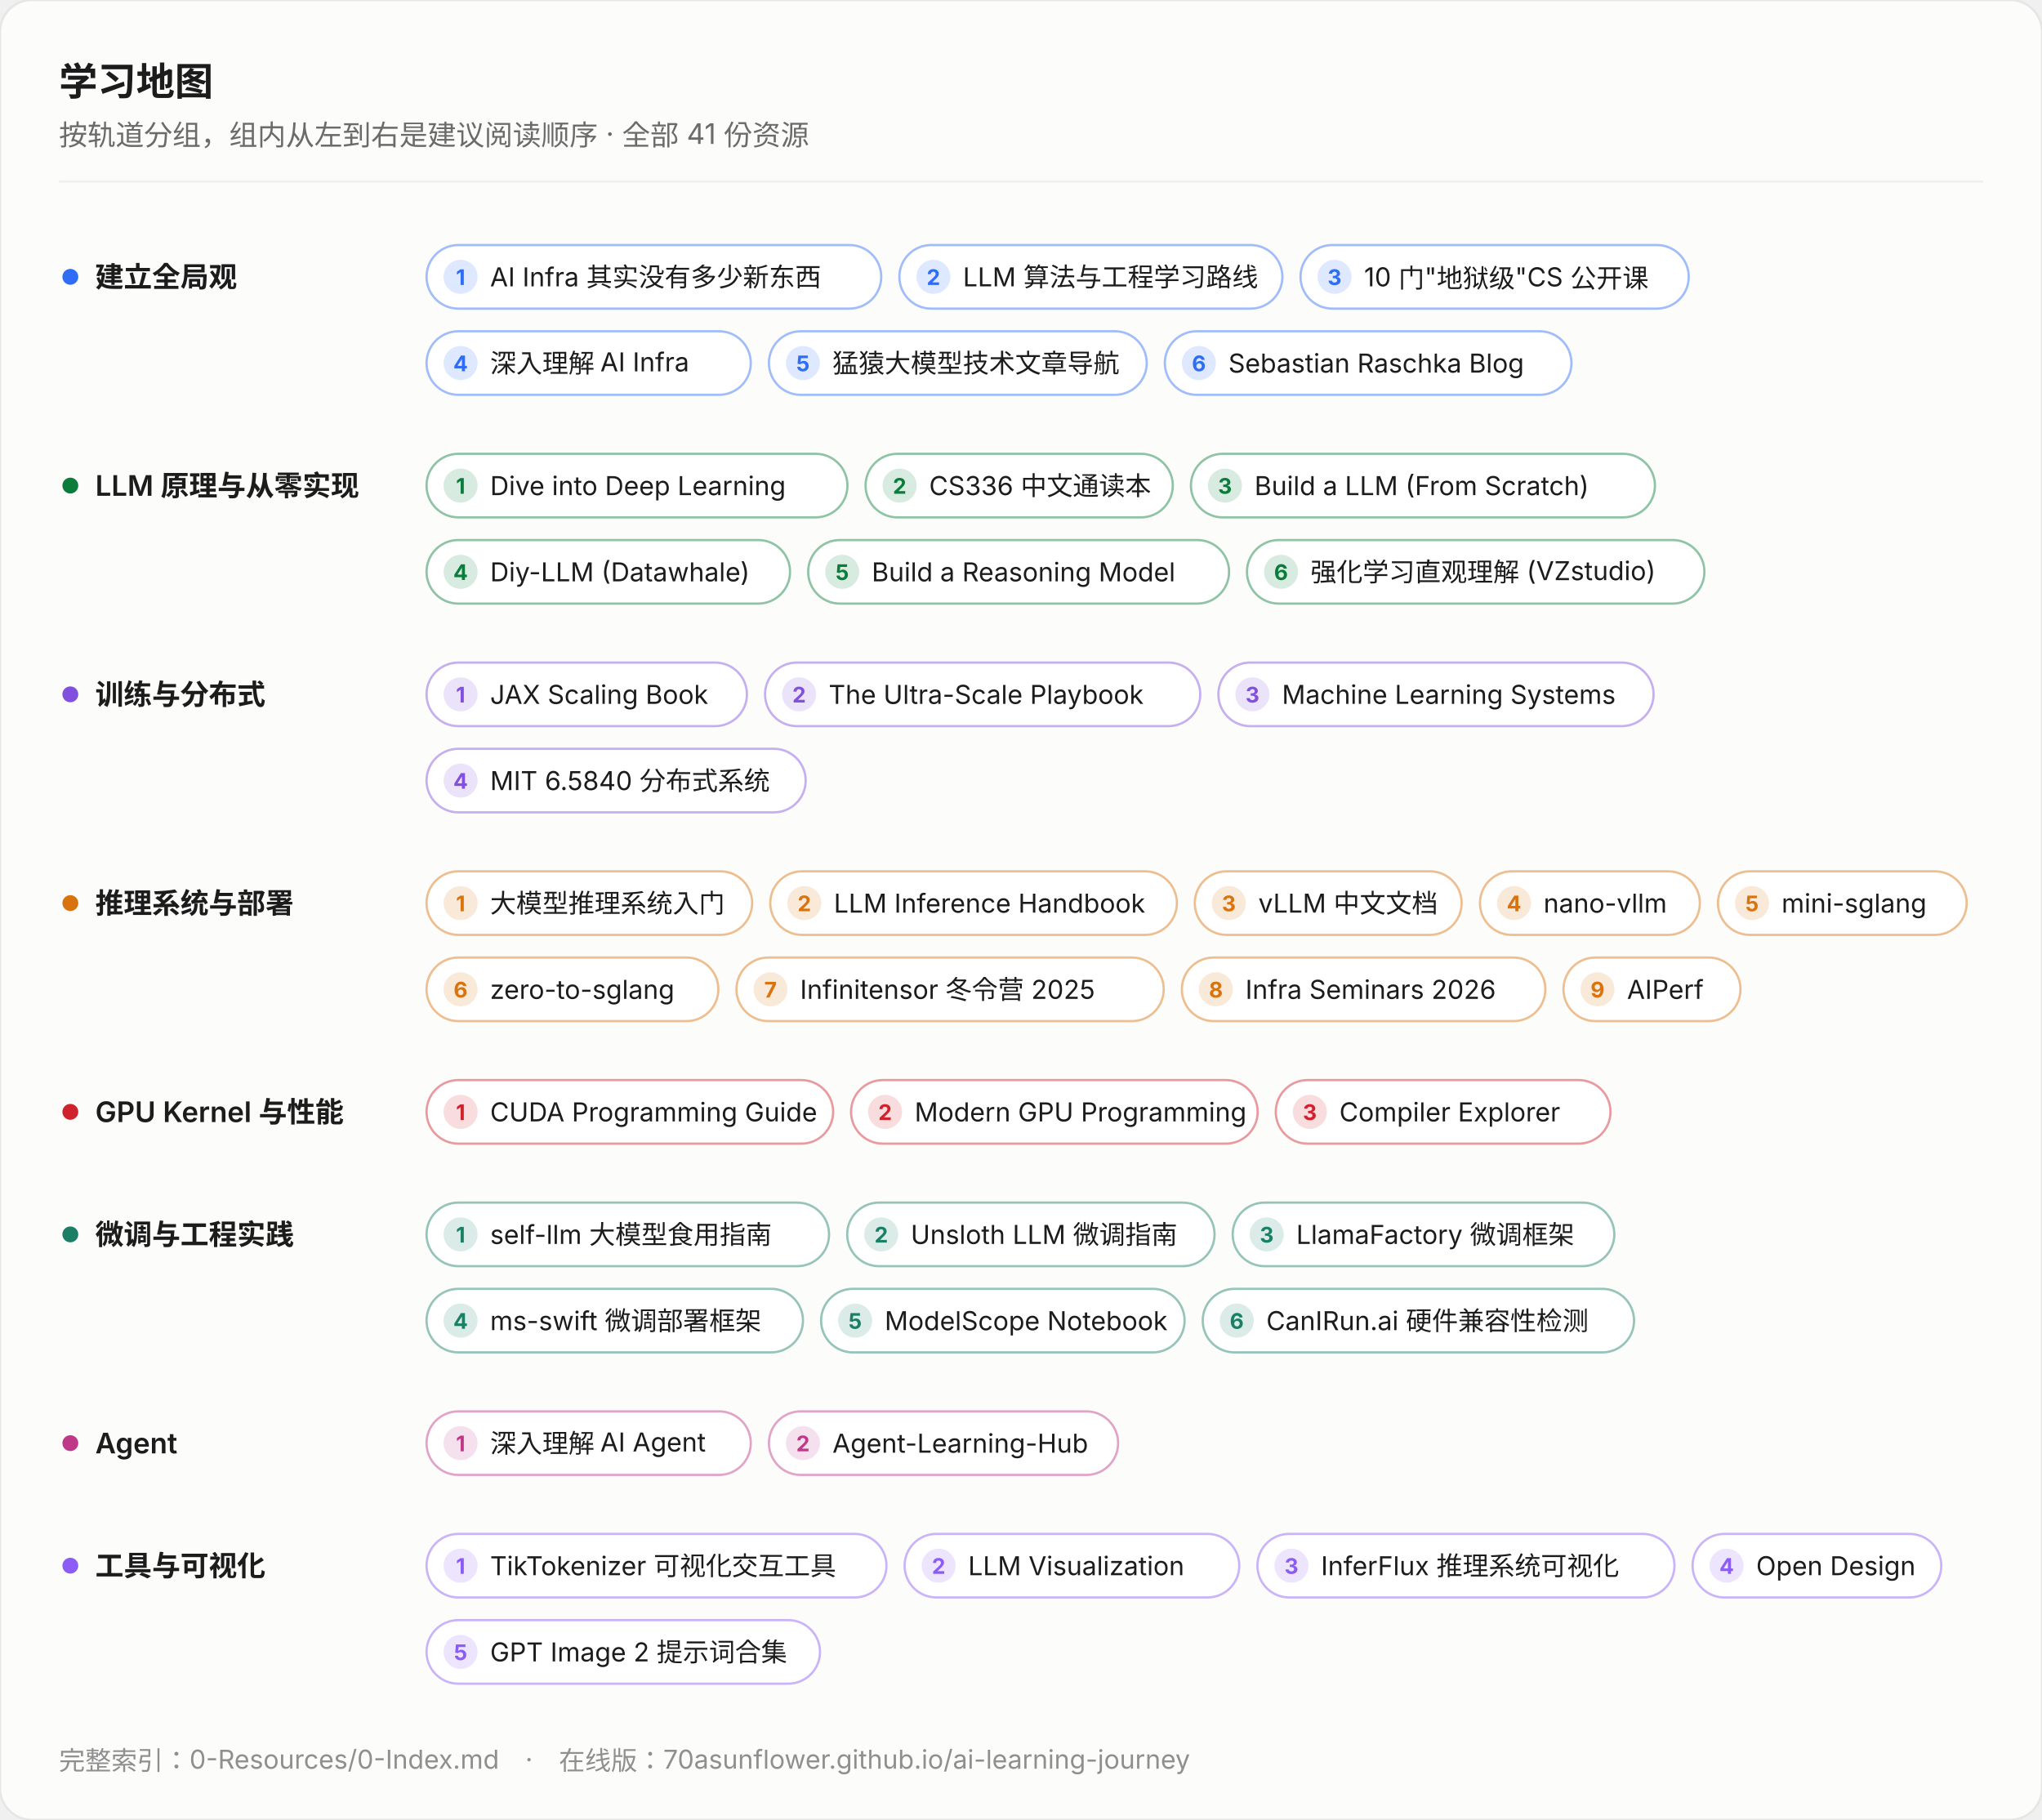
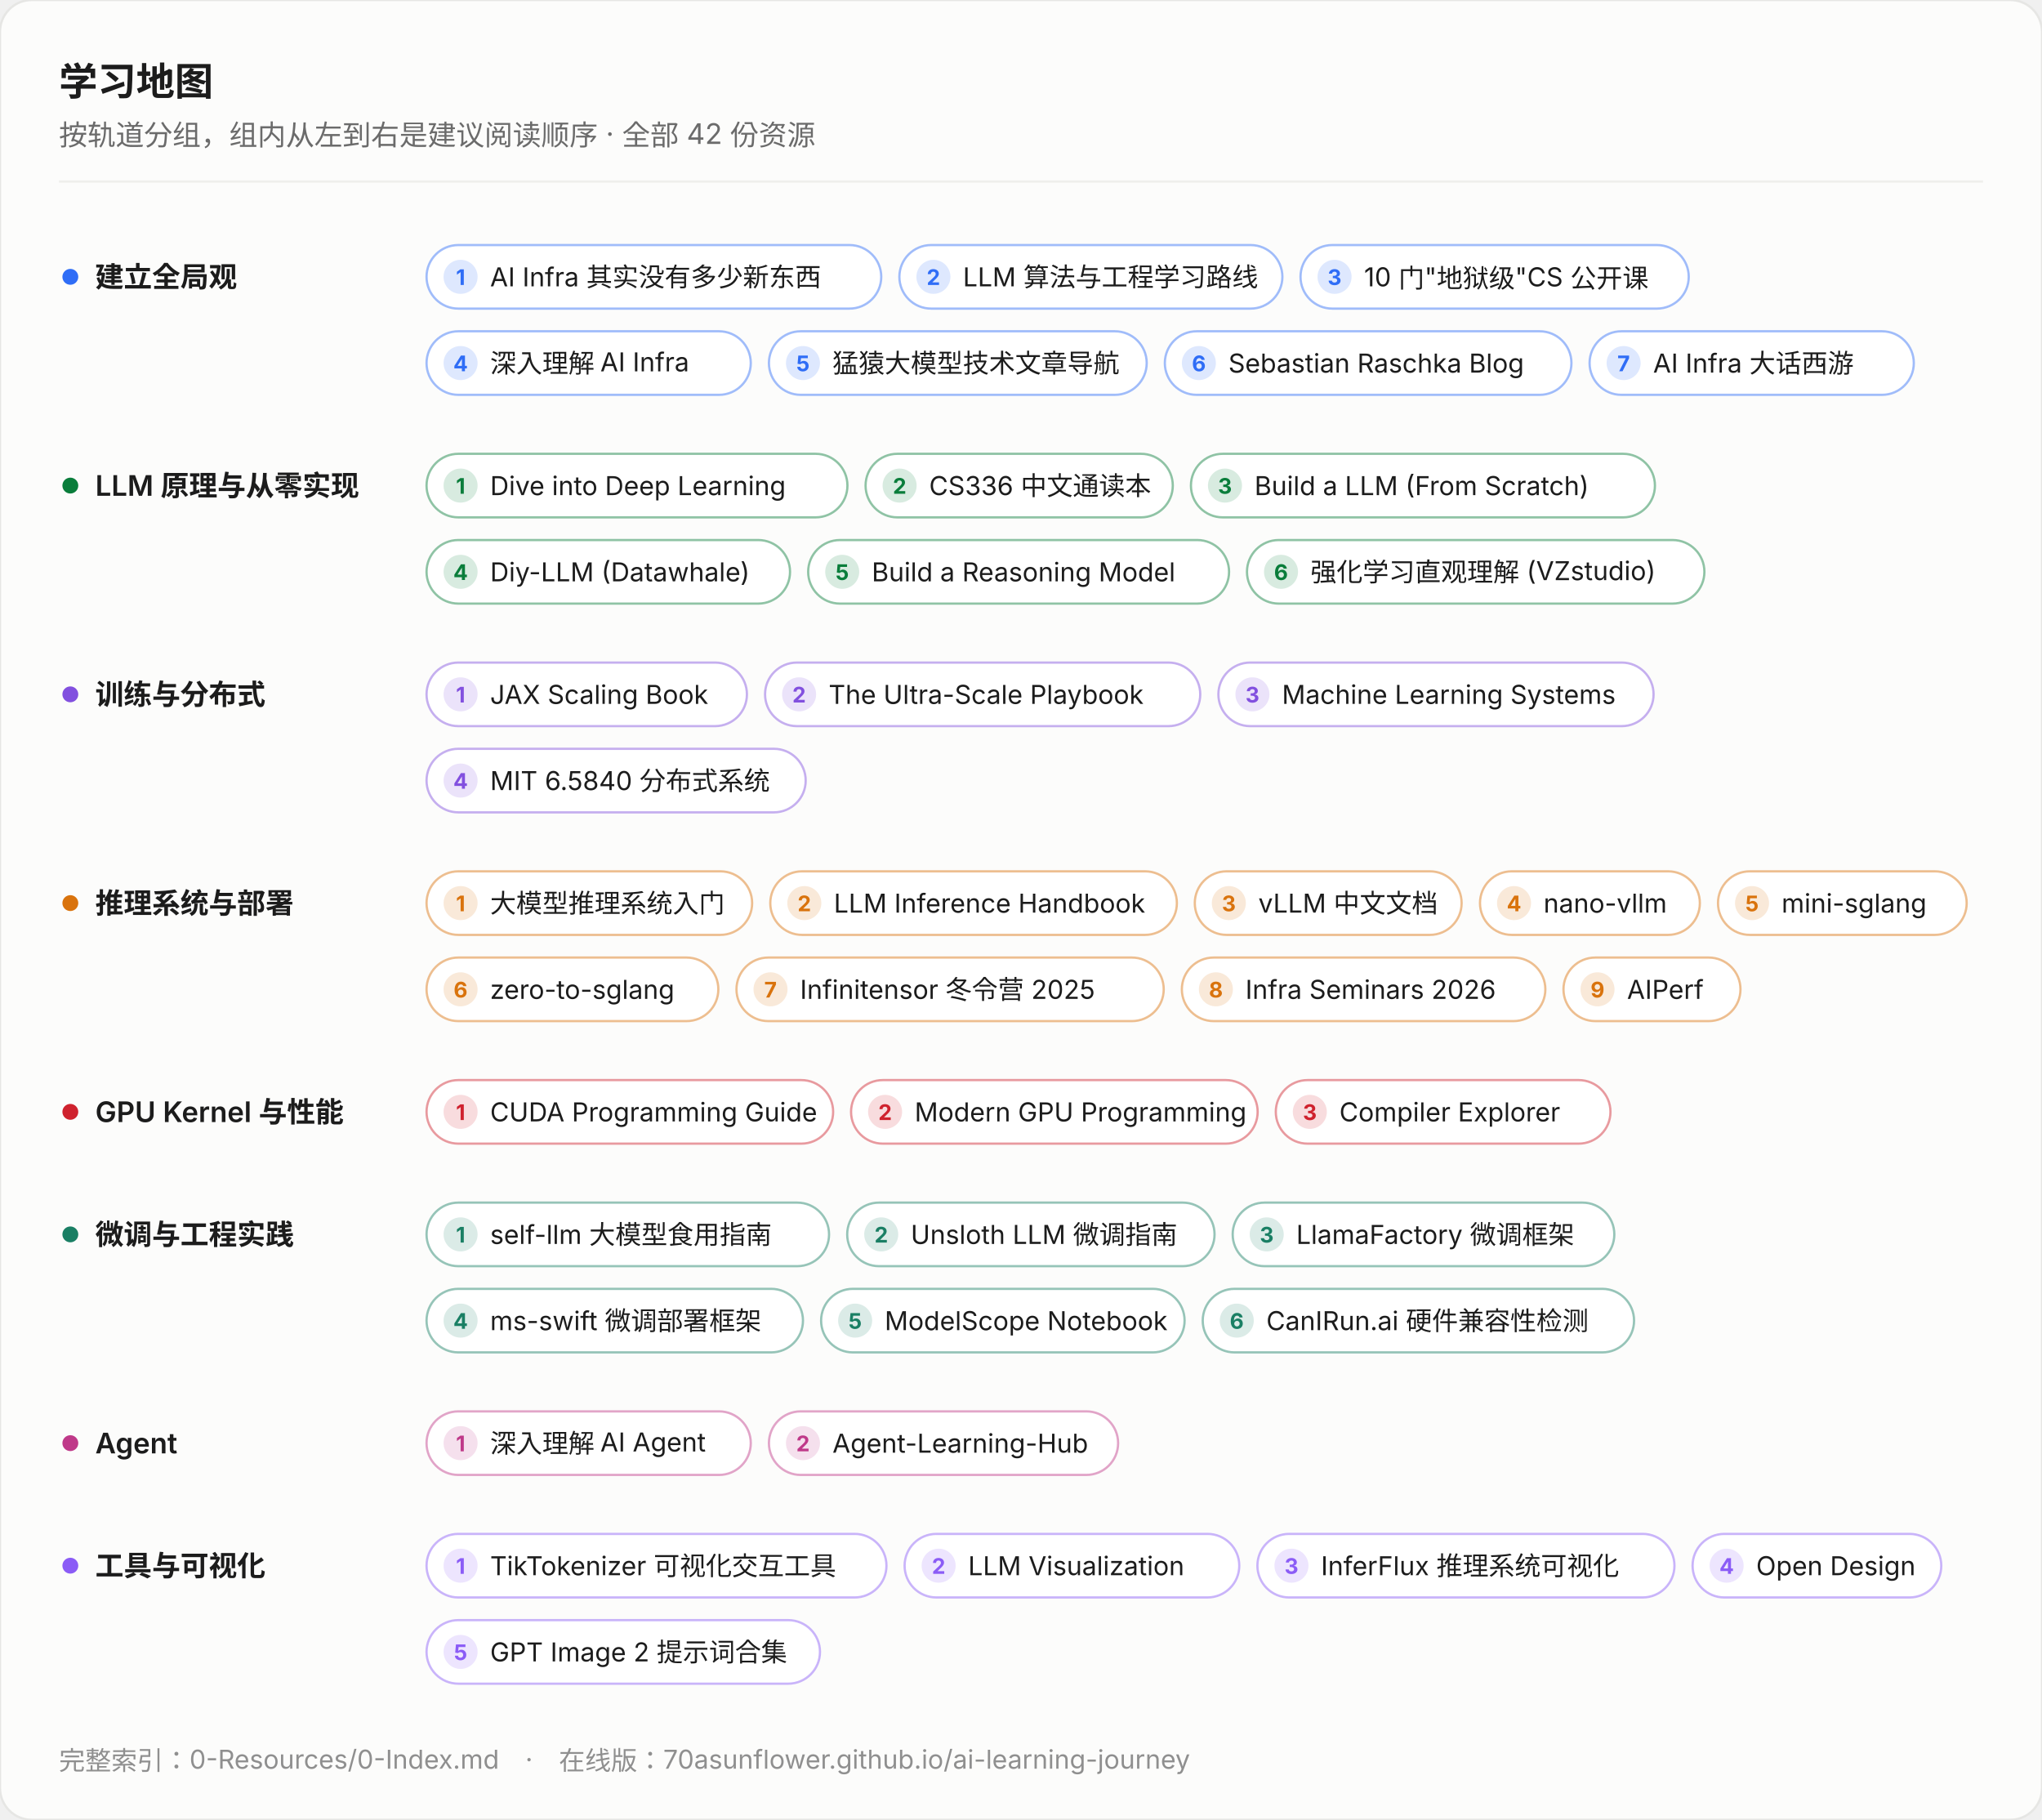
<svg xmlns="http://www.w3.org/2000/svg" width="900" height="802" viewBox="0 0 900 802" role="img" aria-label="学习地图：按学习顺序分轨列出全部资源" font-family="-apple-system, BlinkMacSystemFont, 'Segoe UI', 'PingFang SC', 'Hiragino Sans GB', 'Microsoft YaHei', sans-serif">
  <rect width="900" height="802" rx="14" fill="#fcfcfb" stroke="#e6e6e4" />
  <text x="26" y="42" font-size="17" font-weight="650" fill="#1c1c1c">学习地图</text>
-   <text x="26" y="64" font-size="12.5" fill="#6b6b6b">按轨道分组，组内从左到右是建议阅读顺序 · 全部 41 份资源</text>
+   <text x="26" y="64" font-size="12.5" fill="#6b6b6b">按轨道分组，组内从左到右是建议阅读顺序 · 全部 42 份资源</text>
  <line x1="26" y1="80" x2="874" y2="80" stroke="#efefec" />
  <circle cx="31" cy="122.0" r="3.5" fill="#2f6df6" />
  <text x="42" y="126.5" font-size="12.5" font-weight="600" fill="#1c1c1c">建立全局观</text>
  <rect x="188.0" y="108" width="200.4" height="28" rx="14" fill="#ffffff" stroke="#2f6df6" stroke-opacity="0.45" />
  <circle cx="203.0" cy="122.0" r="7.5" fill="#2f6df6" fill-opacity="0.16" />
  <text x="203.0" y="125.6" text-anchor="middle" font-size="9.5" font-weight="700" fill="#2f6df6">1</text>
  <text x="216.0" y="126.2" font-size="11.5" fill="#1c1c1c">AI Infra 其实没有多少新东西</text>
  <rect x="396.4" y="108" width="168.8" height="28" rx="14" fill="#ffffff" stroke="#2f6df6" stroke-opacity="0.45" />
  <circle cx="411.4" cy="122.0" r="7.5" fill="#2f6df6" fill-opacity="0.16" />
  <text x="411.4" y="125.6" text-anchor="middle" font-size="9.5" font-weight="700" fill="#2f6df6">2</text>
  <text x="424.4" y="126.2" font-size="11.5" fill="#1c1c1c">LLM 算法与工程学习路线</text>
  <rect x="573.2" y="108" width="171.1" height="28" rx="14" fill="#ffffff" stroke="#2f6df6" stroke-opacity="0.45" />
  <circle cx="588.2" cy="122.0" r="7.5" fill="#2f6df6" fill-opacity="0.16" />
  <text x="588.2" y="125.6" text-anchor="middle" font-size="9.5" font-weight="700" fill="#2f6df6">3</text>
  <text x="601.2" y="126.2" font-size="11.5" fill="#1c1c1c">10 门"地狱级"CS 公开课</text>
  <rect x="188.0" y="146" width="142.9" height="28" rx="14" fill="#ffffff" stroke="#2f6df6" stroke-opacity="0.45" />
  <circle cx="203.0" cy="160.0" r="7.5" fill="#2f6df6" fill-opacity="0.16" />
  <text x="203.0" y="163.6" text-anchor="middle" font-size="9.5" font-weight="700" fill="#2f6df6">4</text>
  <text x="216.0" y="164.2" font-size="11.5" fill="#1c1c1c">深入理解 AI Infra</text>
  <rect x="338.9" y="146" width="166.5" height="28" rx="14" fill="#ffffff" stroke="#2f6df6" stroke-opacity="0.45" />
  <circle cx="353.9" cy="160.0" r="7.5" fill="#2f6df6" fill-opacity="0.16" />
  <text x="353.9" y="163.6" text-anchor="middle" font-size="9.5" font-weight="700" fill="#2f6df6">5</text>
  <text x="366.9" y="164.2" font-size="11.5" fill="#1c1c1c">猛猿大模型技术文章导航</text>
  <rect x="513.4" y="146" width="179.2" height="28" rx="14" fill="#ffffff" stroke="#2f6df6" stroke-opacity="0.45" />
  <circle cx="528.4" cy="160.0" r="7.5" fill="#2f6df6" fill-opacity="0.16" />
  <text x="528.4" y="163.6" text-anchor="middle" font-size="9.5" font-weight="700" fill="#2f6df6">6</text>
  <text x="541.4" y="164.2" font-size="11.5" fill="#1c1c1c">Sebastian Raschka Blog</text>
+   <rect x="700.6" y="146" width="142.9" height="28" rx="14" fill="#ffffff" stroke="#2f6df6" stroke-opacity="0.45" />
+   <circle cx="715.6" cy="160.0" r="7.5" fill="#2f6df6" fill-opacity="0.16" />
+   <text x="715.6" y="163.6" text-anchor="middle" font-size="9.5" font-weight="700" fill="#2f6df6">7</text>
+   <text x="728.6" y="164.2" font-size="11.5" fill="#1c1c1c">AI Infra 大话西游</text>
  <circle cx="31" cy="214.0" r="3.5" fill="#0a7d3b" />
  <text x="42" y="218.5" font-size="12.5" font-weight="600" fill="#1c1c1c">LLM 原理与从零实现</text>
  <rect x="188.0" y="200" width="185.5" height="28" rx="14" fill="#ffffff" stroke="#0a7d3b" stroke-opacity="0.45" />
  <circle cx="203.0" cy="214.0" r="7.5" fill="#0a7d3b" fill-opacity="0.16" />
  <text x="203.0" y="217.6" text-anchor="middle" font-size="9.5" font-weight="700" fill="#0a7d3b">1</text>
  <text x="216.0" y="218.2" font-size="11.5" fill="#1c1c1c">Dive into Deep Learning</text>
  <rect x="381.5" y="200" width="135.4" height="28" rx="14" fill="#ffffff" stroke="#0a7d3b" stroke-opacity="0.45" />
  <circle cx="396.5" cy="214.0" r="7.5" fill="#0a7d3b" fill-opacity="0.16" />
  <text x="396.5" y="217.6" text-anchor="middle" font-size="9.5" font-weight="700" fill="#0a7d3b">2</text>
  <text x="409.5" y="218.2" font-size="11.5" fill="#1c1c1c">CS336 中文通读本</text>
  <rect x="524.9" y="200" width="204.5" height="28" rx="14" fill="#ffffff" stroke="#0a7d3b" stroke-opacity="0.45" />
  <circle cx="539.9" cy="214.0" r="7.5" fill="#0a7d3b" fill-opacity="0.16" />
  <text x="539.9" y="217.6" text-anchor="middle" font-size="9.5" font-weight="700" fill="#0a7d3b">3</text>
  <text x="552.9" y="218.2" font-size="11.5" fill="#1c1c1c">Build a LLM (From Scratch)</text>
  <rect x="188.0" y="238" width="160.2" height="28" rx="14" fill="#ffffff" stroke="#0a7d3b" stroke-opacity="0.45" />
  <circle cx="203.0" cy="252.0" r="7.5" fill="#0a7d3b" fill-opacity="0.16" />
  <text x="203.0" y="255.6" text-anchor="middle" font-size="9.5" font-weight="700" fill="#0a7d3b">4</text>
  <text x="216.0" y="256.2" font-size="11.5" fill="#1c1c1c">Diy-LLM (Datawhale)</text>
  <rect x="356.2" y="238" width="185.5" height="28" rx="14" fill="#ffffff" stroke="#0a7d3b" stroke-opacity="0.45" />
  <circle cx="371.2" cy="252.0" r="7.5" fill="#0a7d3b" fill-opacity="0.16" />
  <text x="371.2" y="255.6" text-anchor="middle" font-size="9.5" font-weight="700" fill="#0a7d3b">5</text>
  <text x="384.2" y="256.2" font-size="11.5" fill="#1c1c1c">Build a Reasoning Model</text>
  <rect x="549.6" y="238" width="201.6" height="28" rx="14" fill="#ffffff" stroke="#0a7d3b" stroke-opacity="0.45" />
  <circle cx="564.6" cy="252.0" r="7.5" fill="#0a7d3b" fill-opacity="0.16" />
  <text x="564.6" y="255.6" text-anchor="middle" font-size="9.5" font-weight="700" fill="#0a7d3b">6</text>
  <text x="577.6" y="256.2" font-size="11.5" fill="#1c1c1c">强化学习直观理解 (VZstudio)</text>
  <circle cx="31" cy="306.0" r="3.5" fill="#8250df" />
  <text x="42" y="310.5" font-size="12.5" font-weight="600" fill="#1c1c1c">训练与分布式</text>
  <rect x="188.0" y="292" width="141.2" height="28" rx="14" fill="#ffffff" stroke="#8250df" stroke-opacity="0.45" />
  <circle cx="203.0" cy="306.0" r="7.5" fill="#8250df" fill-opacity="0.16" />
  <text x="203.0" y="309.6" text-anchor="middle" font-size="9.5" font-weight="700" fill="#8250df">1</text>
  <text x="216.0" y="310.2" font-size="11.5" fill="#1c1c1c">JAX Scaling Book</text>
  <rect x="337.2" y="292" width="191.8" height="28" rx="14" fill="#ffffff" stroke="#8250df" stroke-opacity="0.45" />
  <circle cx="352.2" cy="306.0" r="7.5" fill="#8250df" fill-opacity="0.16" />
  <text x="352.2" y="309.6" text-anchor="middle" font-size="9.5" font-weight="700" fill="#8250df">2</text>
  <text x="365.2" y="310.2" font-size="11.5" fill="#1c1c1c">The Ultra-Scale Playbook</text>
  <rect x="537.0" y="292" width="191.8" height="28" rx="14" fill="#ffffff" stroke="#8250df" stroke-opacity="0.45" />
  <circle cx="552.0" cy="306.0" r="7.5" fill="#8250df" fill-opacity="0.16" />
  <text x="552.0" y="309.6" text-anchor="middle" font-size="9.5" font-weight="700" fill="#8250df">3</text>
  <text x="565.0" y="310.2" font-size="11.5" fill="#1c1c1c">Machine Learning Systems</text>
  <rect x="188.0" y="330" width="167.1" height="28" rx="14" fill="#ffffff" stroke="#8250df" stroke-opacity="0.45" />
  <circle cx="203.0" cy="344.0" r="7.5" fill="#8250df" fill-opacity="0.16" />
  <text x="203.0" y="347.6" text-anchor="middle" font-size="9.5" font-weight="700" fill="#8250df">4</text>
  <text x="216.0" y="348.2" font-size="11.5" fill="#1c1c1c">MIT 6.5840 分布式系统</text>
  <circle cx="31" cy="398.0" r="3.5" fill="#d9730d" />
  <text x="42" y="402.5" font-size="12.5" font-weight="600" fill="#1c1c1c">推理系统与部署</text>
  <rect x="188.0" y="384" width="143.5" height="28" rx="14" fill="#ffffff" stroke="#d9730d" stroke-opacity="0.45" />
  <circle cx="203.0" cy="398.0" r="7.5" fill="#d9730d" fill-opacity="0.16" />
  <text x="203.0" y="401.6" text-anchor="middle" font-size="9.5" font-weight="700" fill="#d9730d">1</text>
  <text x="216.0" y="402.2" font-size="11.5" fill="#1c1c1c">大模型推理系统入门</text>
  <rect x="339.5" y="384" width="179.2" height="28" rx="14" fill="#ffffff" stroke="#d9730d" stroke-opacity="0.45" />
  <circle cx="354.5" cy="398.0" r="7.5" fill="#d9730d" fill-opacity="0.16" />
  <text x="354.5" y="401.6" text-anchor="middle" font-size="9.5" font-weight="700" fill="#d9730d">2</text>
  <text x="367.5" y="402.2" font-size="11.5" fill="#1c1c1c">LLM Inference Handbook</text>
  <rect x="526.6" y="384" width="117.6" height="28" rx="14" fill="#ffffff" stroke="#d9730d" stroke-opacity="0.45" />
  <circle cx="541.6" cy="398.0" r="7.5" fill="#d9730d" fill-opacity="0.16" />
  <text x="541.6" y="401.6" text-anchor="middle" font-size="9.5" font-weight="700" fill="#d9730d">3</text>
  <text x="554.6" y="402.2" font-size="11.5" fill="#1c1c1c">vLLM 中文文档</text>
  <rect x="652.3" y="384" width="96.9" height="28" rx="14" fill="#ffffff" stroke="#d9730d" stroke-opacity="0.45" />
  <circle cx="667.3" cy="398.0" r="7.5" fill="#d9730d" fill-opacity="0.16" />
  <text x="667.3" y="401.6" text-anchor="middle" font-size="9.5" font-weight="700" fill="#d9730d">4</text>
  <text x="680.3" y="402.2" font-size="11.5" fill="#1c1c1c">nano-vllm</text>
  <rect x="757.2" y="384" width="109.6" height="28" rx="14" fill="#ffffff" stroke="#d9730d" stroke-opacity="0.45" />
  <circle cx="772.2" cy="398.0" r="7.5" fill="#d9730d" fill-opacity="0.16" />
  <text x="772.2" y="401.6" text-anchor="middle" font-size="9.5" font-weight="700" fill="#d9730d">5</text>
  <text x="785.2" y="402.2" font-size="11.5" fill="#1c1c1c">mini-sglang</text>
  <rect x="188.0" y="422" width="128.6" height="28" rx="14" fill="#ffffff" stroke="#d9730d" stroke-opacity="0.45" />
  <circle cx="203.0" cy="436.0" r="7.5" fill="#d9730d" fill-opacity="0.16" />
  <text x="203.0" y="439.6" text-anchor="middle" font-size="9.5" font-weight="700" fill="#d9730d">6</text>
  <text x="216.0" y="440.2" font-size="11.5" fill="#1c1c1c">zero-to-sglang</text>
  <rect x="324.6" y="422" width="188.3" height="28" rx="14" fill="#ffffff" stroke="#d9730d" stroke-opacity="0.45" />
  <circle cx="339.6" cy="436.0" r="7.5" fill="#d9730d" fill-opacity="0.16" />
  <text x="339.6" y="439.6" text-anchor="middle" font-size="9.5" font-weight="700" fill="#d9730d">7</text>
  <text x="352.6" y="440.2" font-size="11.5" fill="#1c1c1c">Infinitensor 冬令营 2025</text>
  <rect x="520.9" y="422" width="160.2" height="28" rx="14" fill="#ffffff" stroke="#d9730d" stroke-opacity="0.45" />
  <circle cx="535.9" cy="436.0" r="7.5" fill="#d9730d" fill-opacity="0.16" />
  <text x="535.9" y="439.6" text-anchor="middle" font-size="9.5" font-weight="700" fill="#d9730d">8</text>
  <text x="548.9" y="440.2" font-size="11.5" fill="#1c1c1c">Infra Seminars 2026</text>
  <rect x="689.1" y="422" width="78.0" height="28" rx="14" fill="#ffffff" stroke="#d9730d" stroke-opacity="0.45" />
  <circle cx="704.1" cy="436.0" r="7.5" fill="#d9730d" fill-opacity="0.16" />
  <text x="704.1" y="439.6" text-anchor="middle" font-size="9.5" font-weight="700" fill="#d9730d">9</text>
  <text x="717.1" y="440.2" font-size="11.5" fill="#1c1c1c">AIPerf</text>
  <circle cx="31" cy="490.0" r="3.5" fill="#cf222e" />
  <text x="42" y="494.5" font-size="12.5" font-weight="600" fill="#1c1c1c">GPU Kernel 与性能</text>
  <rect x="188.0" y="476" width="179.2" height="28" rx="14" fill="#ffffff" stroke="#cf222e" stroke-opacity="0.45" />
  <circle cx="203.0" cy="490.0" r="7.5" fill="#cf222e" fill-opacity="0.16" />
  <text x="203.0" y="493.6" text-anchor="middle" font-size="9.5" font-weight="700" fill="#cf222e">1</text>
  <text x="216.0" y="494.2" font-size="11.5" fill="#1c1c1c">CUDA Programming Guide</text>
  <rect x="375.1" y="476" width="179.2" height="28" rx="14" fill="#ffffff" stroke="#cf222e" stroke-opacity="0.45" />
  <circle cx="390.1" cy="490.0" r="7.5" fill="#cf222e" fill-opacity="0.16" />
  <text x="390.1" y="493.6" text-anchor="middle" font-size="9.5" font-weight="700" fill="#cf222e">2</text>
  <text x="403.1" y="494.2" font-size="11.5" fill="#1c1c1c">Modern GPU Programming</text>
  <rect x="562.3" y="476" width="147.5" height="28" rx="14" fill="#ffffff" stroke="#cf222e" stroke-opacity="0.45" />
  <circle cx="577.3" cy="490.0" r="7.5" fill="#cf222e" fill-opacity="0.16" />
  <text x="577.3" y="493.6" text-anchor="middle" font-size="9.5" font-weight="700" fill="#cf222e">3</text>
  <text x="590.3" y="494.2" font-size="11.5" fill="#1c1c1c">Compiler Explorer</text>
  <circle cx="31" cy="544.0" r="3.5" fill="#1a7f64" />
  <text x="42" y="548.5" font-size="12.5" font-weight="600" fill="#1c1c1c">微调与工程实践</text>
  <rect x="188.0" y="530" width="177.4" height="28" rx="14" fill="#ffffff" stroke="#1a7f64" stroke-opacity="0.45" />
  <circle cx="203.0" cy="544.0" r="7.5" fill="#1a7f64" fill-opacity="0.16" />
  <text x="203.0" y="547.6" text-anchor="middle" font-size="9.5" font-weight="700" fill="#1a7f64">1</text>
  <text x="216.0" y="548.2" font-size="11.5" fill="#1c1c1c">self-llm 大模型食用指南</text>
  <rect x="373.4" y="530" width="161.9" height="28" rx="14" fill="#ffffff" stroke="#1a7f64" stroke-opacity="0.45" />
  <circle cx="388.4" cy="544.0" r="7.5" fill="#1a7f64" fill-opacity="0.16" />
  <text x="388.4" y="547.6" text-anchor="middle" font-size="9.5" font-weight="700" fill="#1a7f64">2</text>
  <text x="401.4" y="548.2" font-size="11.5" fill="#1c1c1c">Unsloth LLM 微调指南</text>
  <rect x="543.3" y="530" width="168.2" height="28" rx="14" fill="#ffffff" stroke="#1a7f64" stroke-opacity="0.45" />
  <circle cx="558.3" cy="544.0" r="7.5" fill="#1a7f64" fill-opacity="0.16" />
  <text x="558.3" y="547.6" text-anchor="middle" font-size="9.5" font-weight="700" fill="#1a7f64">3</text>
  <text x="571.3" y="548.2" font-size="11.5" fill="#1c1c1c">LlamaFactory 微调框架</text>
  <rect x="188.0" y="568" width="165.9" height="28" rx="14" fill="#ffffff" stroke="#1a7f64" stroke-opacity="0.45" />
  <circle cx="203.0" cy="582.0" r="7.5" fill="#1a7f64" fill-opacity="0.16" />
  <text x="203.0" y="585.6" text-anchor="middle" font-size="9.5" font-weight="700" fill="#1a7f64">4</text>
  <text x="216.0" y="586.2" font-size="11.5" fill="#1c1c1c">ms-swift 微调部署框架</text>
  <rect x="361.9" y="568" width="160.2" height="28" rx="14" fill="#ffffff" stroke="#1a7f64" stroke-opacity="0.45" />
  <circle cx="376.9" cy="582.0" r="7.5" fill="#1a7f64" fill-opacity="0.16" />
  <text x="376.9" y="585.6" text-anchor="middle" font-size="9.5" font-weight="700" fill="#1a7f64">5</text>
  <text x="389.9" y="586.2" font-size="11.5" fill="#1c1c1c">ModelScope Notebook</text>
  <rect x="530.1" y="568" width="190.1" height="28" rx="14" fill="#ffffff" stroke="#1a7f64" stroke-opacity="0.45" />
  <circle cx="545.1" cy="582.0" r="7.5" fill="#1a7f64" fill-opacity="0.16" />
  <text x="545.1" y="585.6" text-anchor="middle" font-size="9.5" font-weight="700" fill="#1a7f64">6</text>
  <text x="558.1" y="586.2" font-size="11.5" fill="#1c1c1c">CanIRun.ai 硬件兼容性检测</text>
  <circle cx="31" cy="636.0" r="3.5" fill="#bf3989" />
  <text x="42" y="640.5" font-size="12.5" font-weight="600" fill="#1c1c1c">Agent</text>
  <rect x="188.0" y="622" width="142.9" height="28" rx="14" fill="#ffffff" stroke="#bf3989" stroke-opacity="0.45" />
  <circle cx="203.0" cy="636.0" r="7.5" fill="#bf3989" fill-opacity="0.16" />
  <text x="203.0" y="639.6" text-anchor="middle" font-size="9.5" font-weight="700" fill="#bf3989">1</text>
  <text x="216.0" y="640.2" font-size="11.5" fill="#1c1c1c">深入理解 AI Agent</text>
  <rect x="338.9" y="622" width="153.9" height="28" rx="14" fill="#ffffff" stroke="#bf3989" stroke-opacity="0.45" />
  <circle cx="353.9" cy="636.0" r="7.5" fill="#bf3989" fill-opacity="0.16" />
  <text x="353.9" y="639.6" text-anchor="middle" font-size="9.5" font-weight="700" fill="#bf3989">2</text>
  <text x="366.9" y="640.2" font-size="11.5" fill="#1c1c1c">Agent-Learning-Hub</text>
  <circle cx="31" cy="690.0" r="3.5" fill="#8b5cf6" />
  <text x="42" y="694.5" font-size="12.5" font-weight="600" fill="#1c1c1c">工具与可视化</text>
  <rect x="188.0" y="676" width="202.7" height="28" rx="14" fill="#ffffff" stroke="#8b5cf6" stroke-opacity="0.45" />
  <circle cx="203.0" cy="690.0" r="7.5" fill="#8b5cf6" fill-opacity="0.16" />
  <text x="203.0" y="693.6" text-anchor="middle" font-size="9.5" font-weight="700" fill="#8b5cf6">1</text>
  <text x="216.0" y="694.2" font-size="11.5" fill="#1c1c1c">TikTokenizer 可视化交互工具</text>
  <rect x="398.7" y="676" width="147.5" height="28" rx="14" fill="#ffffff" stroke="#8b5cf6" stroke-opacity="0.45" />
  <circle cx="413.7" cy="690.0" r="7.5" fill="#8b5cf6" fill-opacity="0.16" />
  <text x="413.7" y="693.6" text-anchor="middle" font-size="9.5" font-weight="700" fill="#8b5cf6">2</text>
  <text x="426.7" y="694.2" font-size="11.5" fill="#1c1c1c">LLM Visualization</text>
  <rect x="554.2" y="676" width="183.8" height="28" rx="14" fill="#ffffff" stroke="#8b5cf6" stroke-opacity="0.45" />
  <circle cx="569.2" cy="690.0" r="7.5" fill="#8b5cf6" fill-opacity="0.16" />
  <text x="569.2" y="693.6" text-anchor="middle" font-size="9.5" font-weight="700" fill="#8b5cf6">3</text>
  <text x="582.2" y="694.2" font-size="11.5" fill="#1c1c1c">InferFlux 推理系统可视化</text>
  <rect x="746.0" y="676" width="109.6" height="28" rx="14" fill="#ffffff" stroke="#8b5cf6" stroke-opacity="0.45" />
  <circle cx="761.0" cy="690.0" r="7.5" fill="#8b5cf6" fill-opacity="0.16" />
  <text x="761.0" y="693.6" text-anchor="middle" font-size="9.5" font-weight="700" fill="#8b5cf6">4</text>
  <text x="774.0" y="694.2" font-size="11.5" fill="#1c1c1c">Open Design</text>
  <rect x="188.0" y="714" width="173.4" height="28" rx="14" fill="#ffffff" stroke="#8b5cf6" stroke-opacity="0.45" />
  <circle cx="203.0" cy="728.0" r="7.5" fill="#8b5cf6" fill-opacity="0.16" />
  <text x="203.0" y="731.6" text-anchor="middle" font-size="9.5" font-weight="700" fill="#8b5cf6">5</text>
  <text x="216.0" y="732.2" font-size="11.5" fill="#1c1c1c">GPT Image 2 提示词合集</text>
  <text x="26" y="780" font-size="11.5" fill="#8f8f8f">完整索引：0-Resources/0-Index.md　·　在线版：70asunflower.github.io/ai-learning-journey</text>
</svg>
